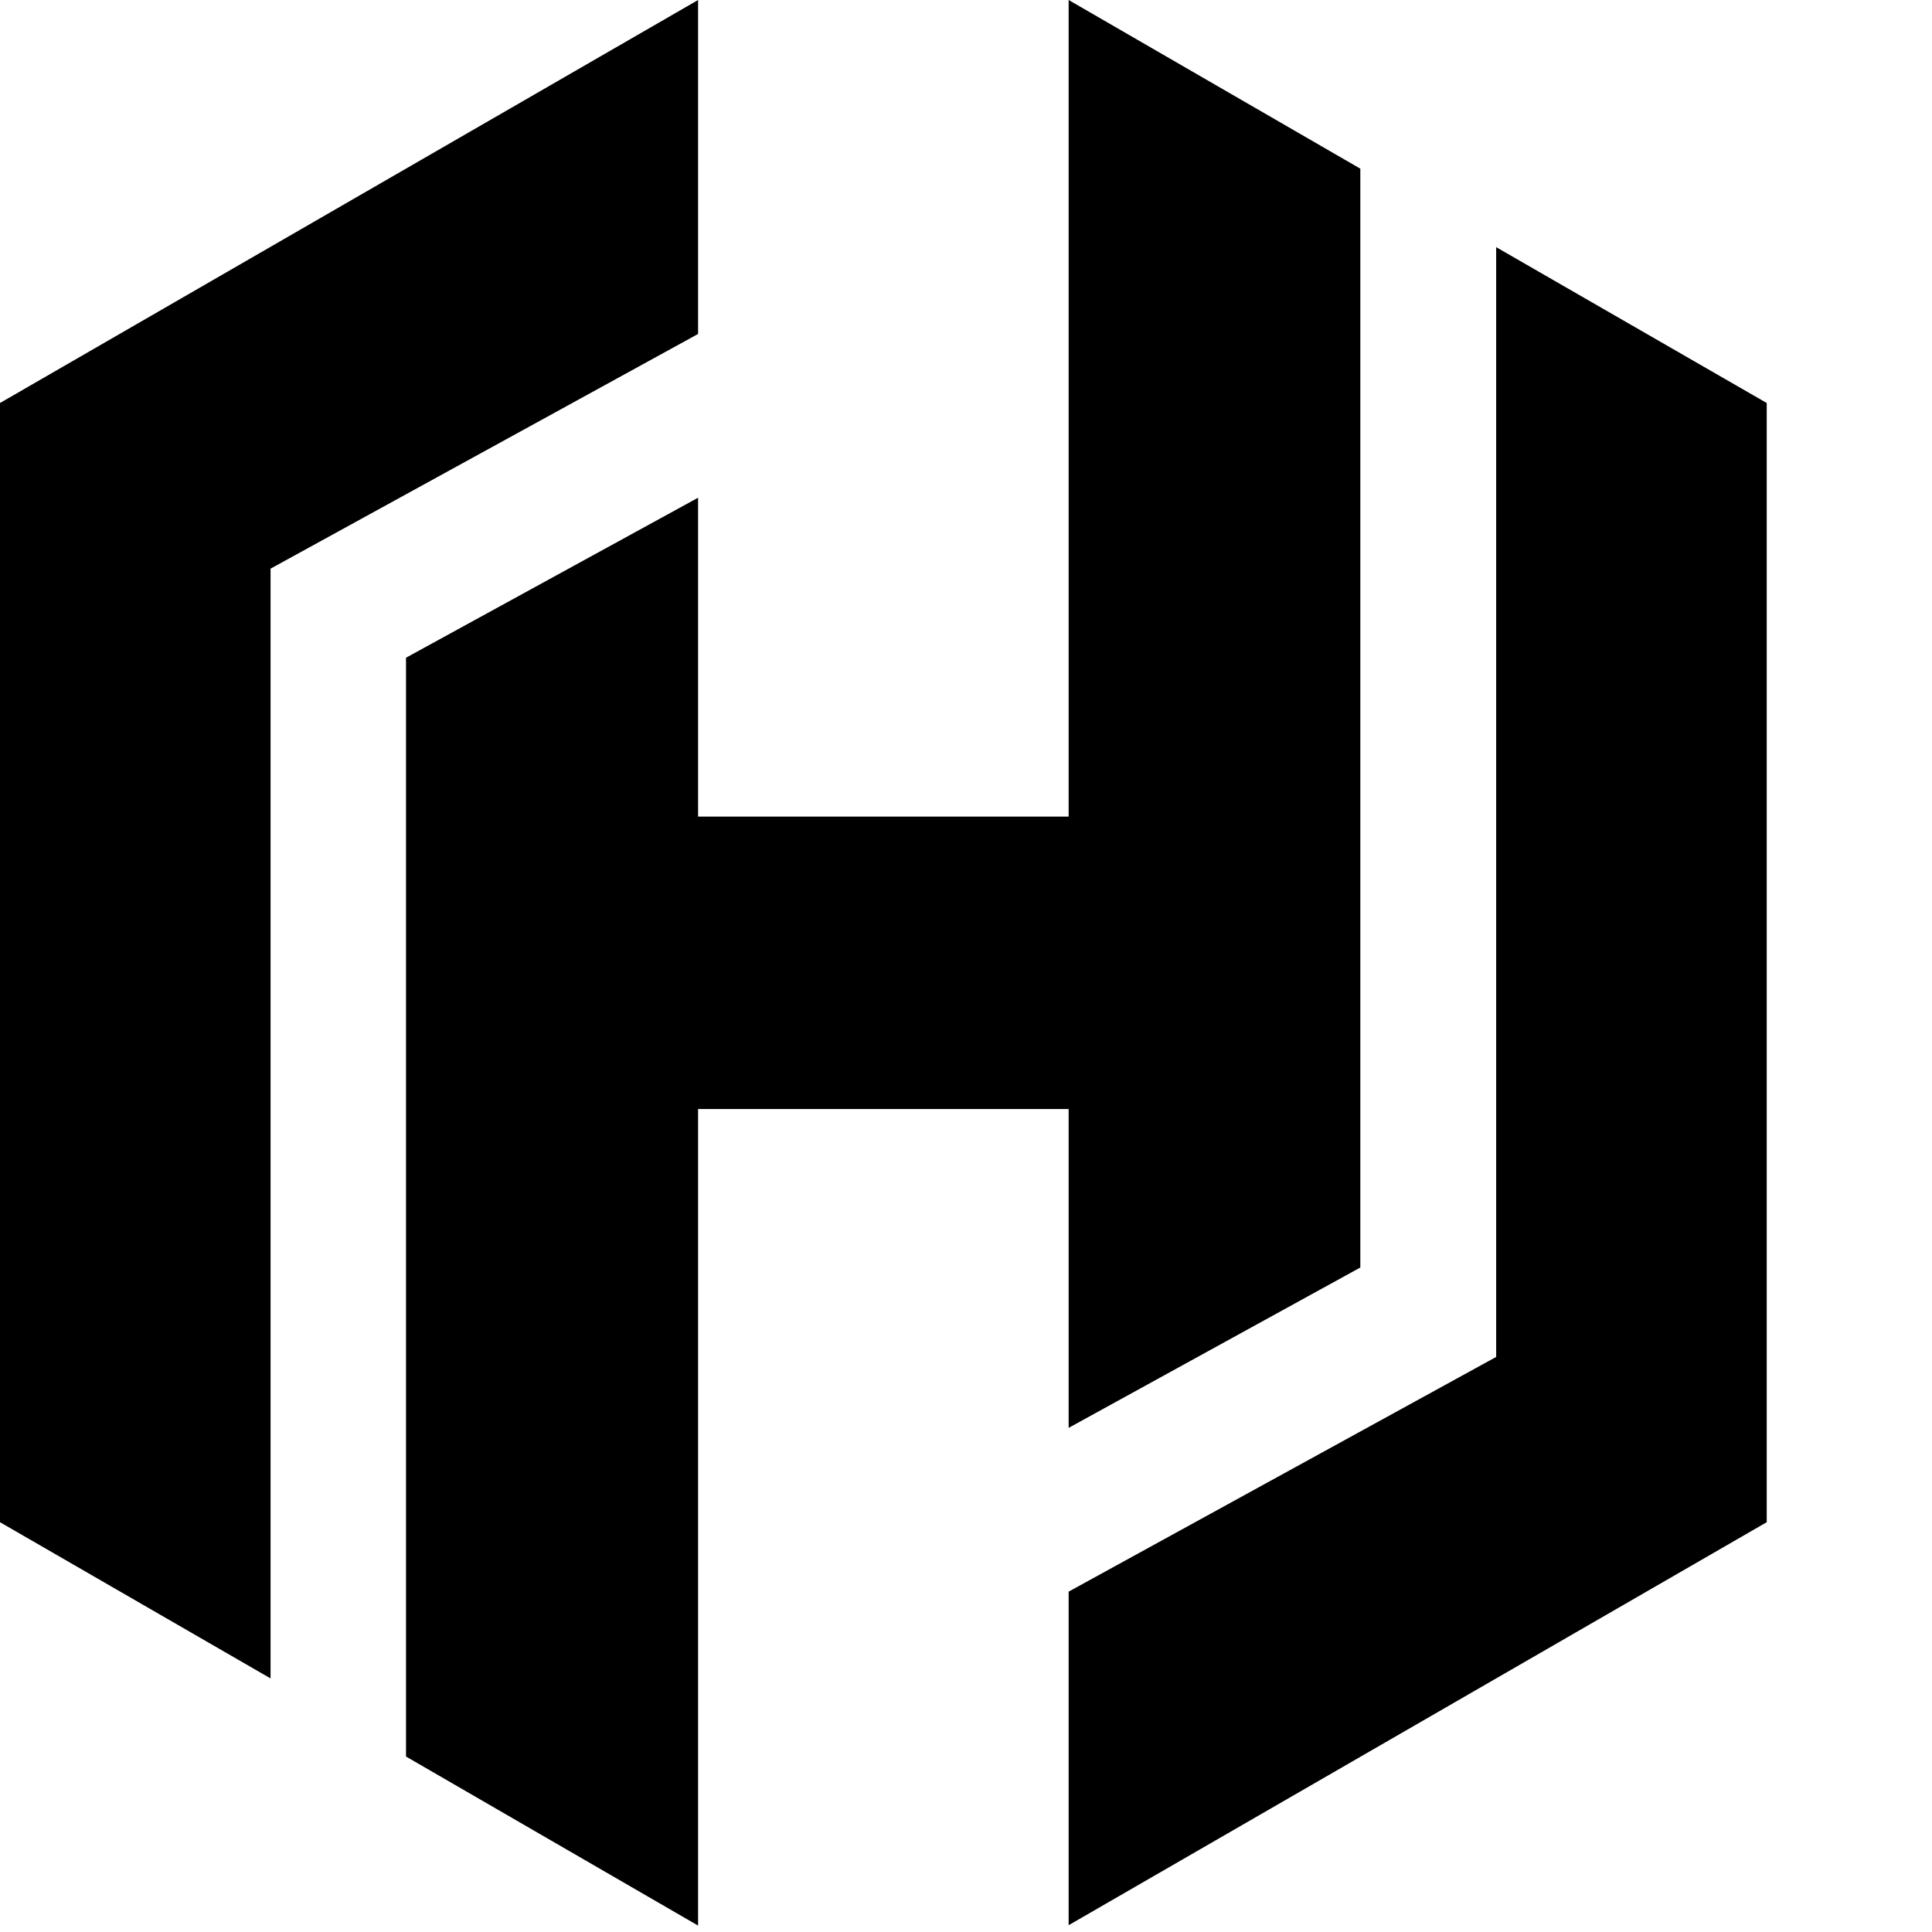
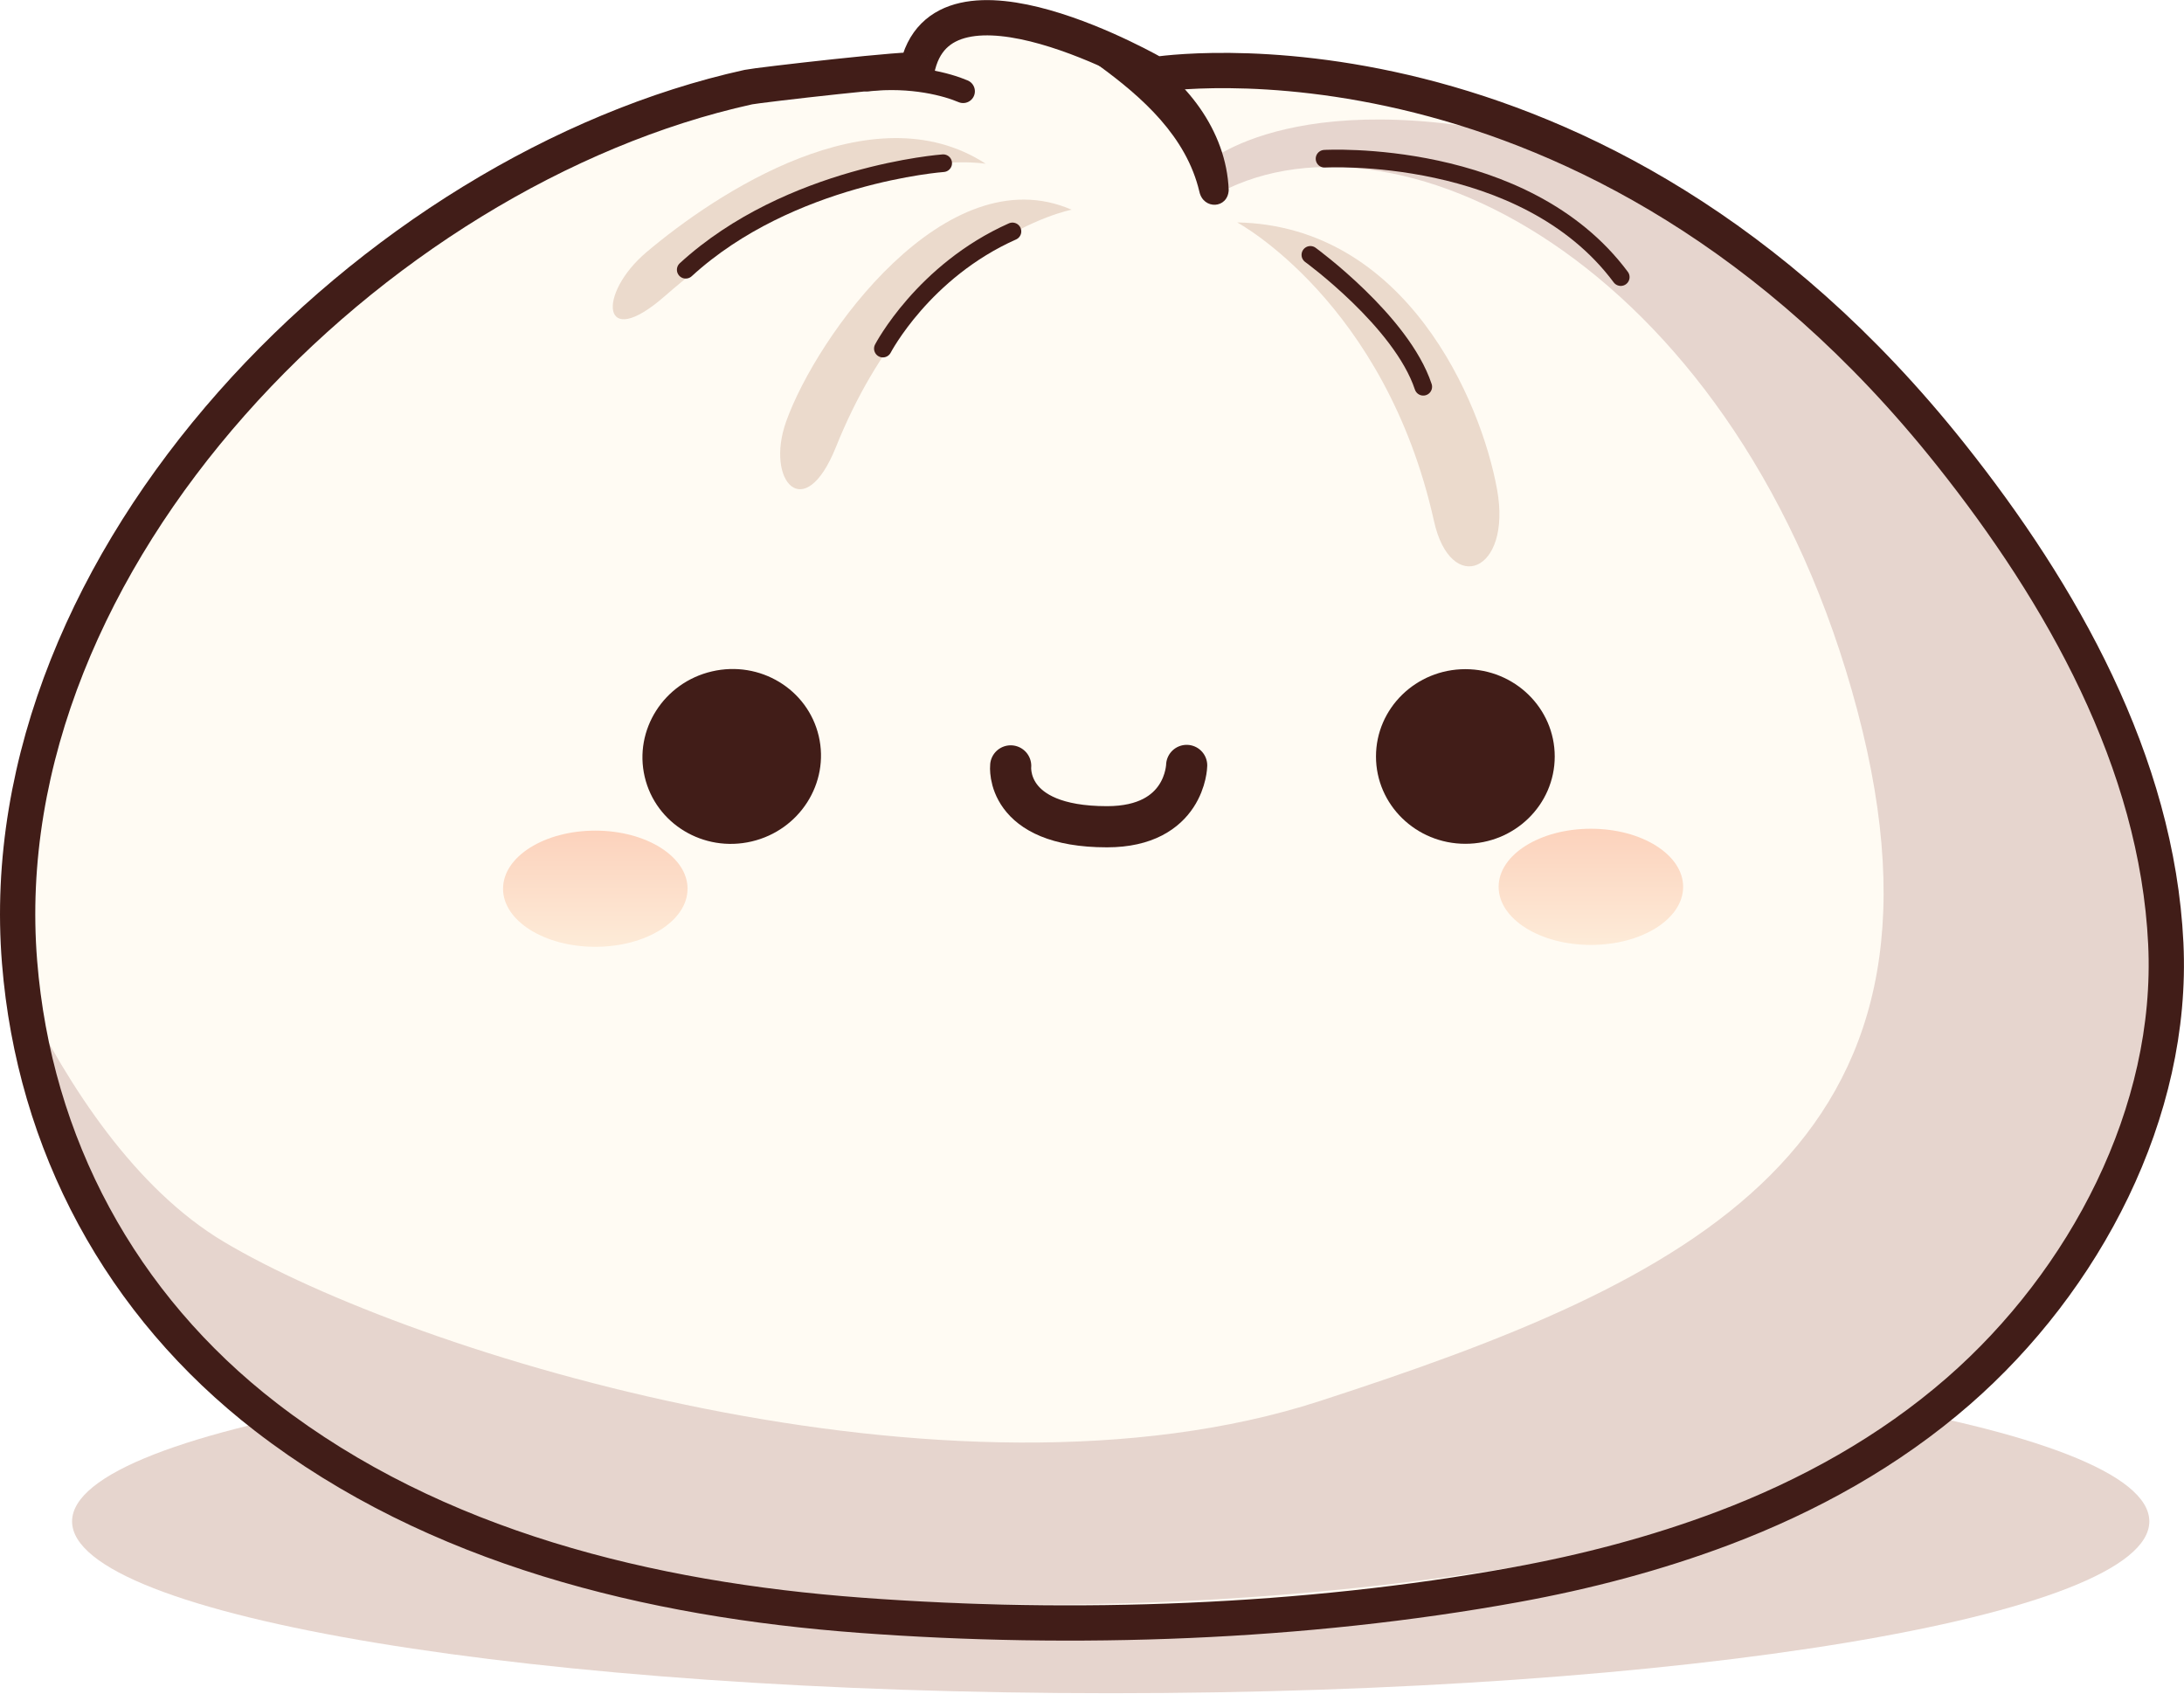
- <svg xmlns="http://www.w3.org/2000/svg" aria-hidden="true" viewBox="0 0 512 512">
-   <path d="M283.2 378.4l77.3-42.5V44.7L283.2 0v216.4H185v-84.5l-77.4 42.4v291.2l77.4 44.8V293.9h98.2z" />
-   <path d="M396.5 65.5v294.1l-113.3 62.2v88.4l185-106.8V106.8zM185 0L0 106.8v296.6l71.7 41.4V150.7L185 88.5z" />
+ <svg xmlns="http://www.w3.org/2000/svg" xmlns:xlink="http://www.w3.org/1999/xlink" id="Layer_1" data-name="Layer 1" viewBox="0 0 22.001 17.056" version="1.1" width="22.001" height="17.056">
+   <defs id="defs2">
+     <style id="style1">
+       .cls-1 {
+         fill: url(#linear-gradient);
+       }
+ 
+       .cls-2 {
+         stroke-width: 6px;
+       }
+ 
+       .cls-2, .cls-3 {
+         stroke-miterlimit: 10;
+       }
+ 
+       .cls-2, .cls-3, .cls-4, .cls-5 {
+         fill: none;
+         stroke: #411d18;
+       }
+ 
+       .cls-6 {
+         fill: #fffbf3;
+       }
+ 
+       .cls-7 {
+         fill: #e6d5ce;
+       }
+ 
+       .cls-8 {
+         fill: #ebdacc;
+       }
+ 
+       .cls-9 {
+         fill: #411d18;
+       }
+ 
+       .cls-3 {
+         stroke-width: 7px;
+       }
+ 
+       .cls-3, .cls-4, .cls-5 {
+         stroke-linecap: round;
+       }
+ 
+       .cls-4 {
+         stroke-width: 4px;
+       }
+ 
+       .cls-4, .cls-5 {
+         stroke-linejoin: round;
+       }
+ 
+       .cls-10 {
+         fill: url(#linear-gradient-2);
+       }
+ 
+       .cls-5 {
+         stroke-width: 3px;
+       }
+     </style>
+     <linearGradient id="linear-gradient" x1="101.25" y1="161" x2="101.25" y2="141.25" gradientUnits="userSpaceOnUse">
+       <stop offset="0" stop-color="#fdebd8" id="stop1" />
+       <stop offset="1" stop-color="#fcd2bc" id="stop2" />
+     </linearGradient>
+     <linearGradient id="linear-gradient-2" x1="270.58" y1="160.69" x2="270.58" y2="140.93" xlink:href="#linear-gradient" />
+     <linearGradient xlink:href="#linear-gradient" id="linearGradient16" gradientUnits="userSpaceOnUse" x1="101.25" y1="161" x2="101.25" y2="141.25" />
+   </defs>
+   <g id="g16" transform="matrix(0.05922921,0,0,0.05922921,-9.5058141e-5,9.4928082e-4)">
+     <ellipse class="cls-7" cx="188.91" cy="258.73" rx="176.65" ry="29.22" id="ellipse2" />
+     <path class="cls-6" d="m 156.215,11.97 c 0.12,-0.64 -27.13,2.49 -28.66,2.83 C 63.985,28.82 -1.945,94.71 3.605,163.62 c 2.49,30.94 17.22,58.31 41.89,77.36 28.82,22.25 65.37,31.05 101.08,33.71 36.38,2.71 75.45,1.35 111.37,-5.17 12.05,-2.19 23.95,-5.3 35.41,-9.62 14.52,-5.48 28.27,-13.1 40,-23.32 21.48,-18.72 36.67,-47.39 35.28,-76.15 -1.49,-30.86 -17.75,-59.48 -36.57,-83.13 -60.91,-76.59 -135.19,-64.65 -135.19,-64.65 0,0 -36.68,-21.25 -40.66,-0.68 z" id="path2" />
+     <path class="cls-7" d="M 322.51,247.2 C 303.33,263.22 177.62,287.12 82.9,261.81 31.63,248.11 8.04,207.76 3.88,168.93 c 7.81,15.93 19.15,33.27 34.18,42.24 32.19,19.2 123.67,47.44 186.36,27.11 C 287.1,217.95 335.66,195.36 315.9,120.82 296.13,46.28 238.53,16.35 207.47,32.73 l -2.54,-4.8 c 0,0 16.3,-15.01 61.54,-2.91 20.89,9.4 43.93,25.38 65.33,52.27 74.2,93.26 19.99,145.45 -9.29,169.91 z" id="path3" />
+     <path class="cls-2" d="m 155.94,11.97 c 0.12,-0.64 -27.13,2.49 -28.66,2.83 C 63.71,28.82 -2.22,94.71 3.33,163.62 c 2.49,30.94 17.22,58.31 41.89,77.36 28.82,22.25 65.37,31.05 101.08,33.71 36.38,2.71 75.45,1.35 111.37,-5.17 12.05,-2.19 23.95,-5.3 35.41,-9.62 14.52,-5.48 28.27,-13.1 40,-23.32 21.48,-18.72 36.67,-47.39 35.28,-76.15 C 366.87,129.57 350.61,100.95 331.79,77.3 270.88,0.71 196.6,12.65 196.6,12.65 c 0,0 -36.68,-21.25 -40.66,-0.68 z" id="path4" />
+     <path class="cls-8" d="m 182.26,35.65 c 0,0 -25.85,4.9 -40.09,40.38 -5.36,13.36 -12.05,5.74 -8.47,-4.33 5.17,-14.55 27.2,-45.36 48.56,-36.05 z" id="path5" />
+     <path class="cls-8" d="m 210.42,37.81 c 0,0 25.19,13.51 33.48,50.82 2.82,12.71 13.27,8.75 10.73,-5.36 C 251.9,68.08 239.1,38.38 210.42,37.81 Z" id="path6" />
+     <path class="cls-9" d="m 203.99,32.57 c -2.22,-9.38 -9.67,-16.03 -17.17,-21.49 -1.2,-0.85 -1.47,-2.56 -0.51,-3.7 1.92,-2.11 4.6,0.19 6.62,0.99 8.65,4.78 15.68,13.81 16.05,23.95 -0.16,3.18 -4.32,3.37 -4.99,0.25 z" id="path7" />
+     <ellipse class="cls-9" cx="91.925" cy="153.574" rx="15.2" ry="14.85" transform="rotate(-13.15)" id="ellipse7" />
+     <ellipse class="cls-9" cx="249.23" cy="128.64" rx="15.2" ry="14.85" id="ellipse8" />
+     <ellipse class="cls-1" cx="101.25" cy="151.13" rx="15.69" ry="9.88" id="ellipse9" style="fill:url(#linearGradient16)" />
+     <ellipse class="cls-10" cx="270.58" cy="150.81" rx="15.69" ry="9.88" id="ellipse10" style="fill:url(#linear-gradient-2)" />
+     <path class="cls-5" d="m 150.16,59.27 c 0,0 6.87,-13.18 22.04,-19.93" id="path10" />
+     <path class="cls-5" d="m 222.87,43.33 c 0,0 15.5,11.28 19.2,22.43" id="path11" />
+     <path class="cls-5" d="m 225.28,26.98 c 0,0 33.94,-1.94 50.38,20.13" id="path12" />
+     <path class="cls-8" d="m 167.67,27.84 c 0,0 -23.95,-4.28 -54.64,22.54 -10.84,9.48 -11.44,-0.42 -3.11,-7.48 11.78,-9.98 38.4,-27.67 57.74,-15.06 z" id="path13" />
+     <path class="cls-5" d="m 160.42,27.74 c 0,0 -26.07,1.88 -43.79,18.12" id="path14" />
+     <path class="cls-3" d="m 201.83,130.16 c 0,0 -0.19,10.43 -13.55,10.43 -17.51,0 -16.38,-10.35 -16.38,-10.35" id="path15" />
+     <path class="cls-4" d="m 163.81,15.51 c -2.64,-1.13 -8.66,-2.82 -16.28,-1.98" id="path16" />
+   </g>
</svg>
